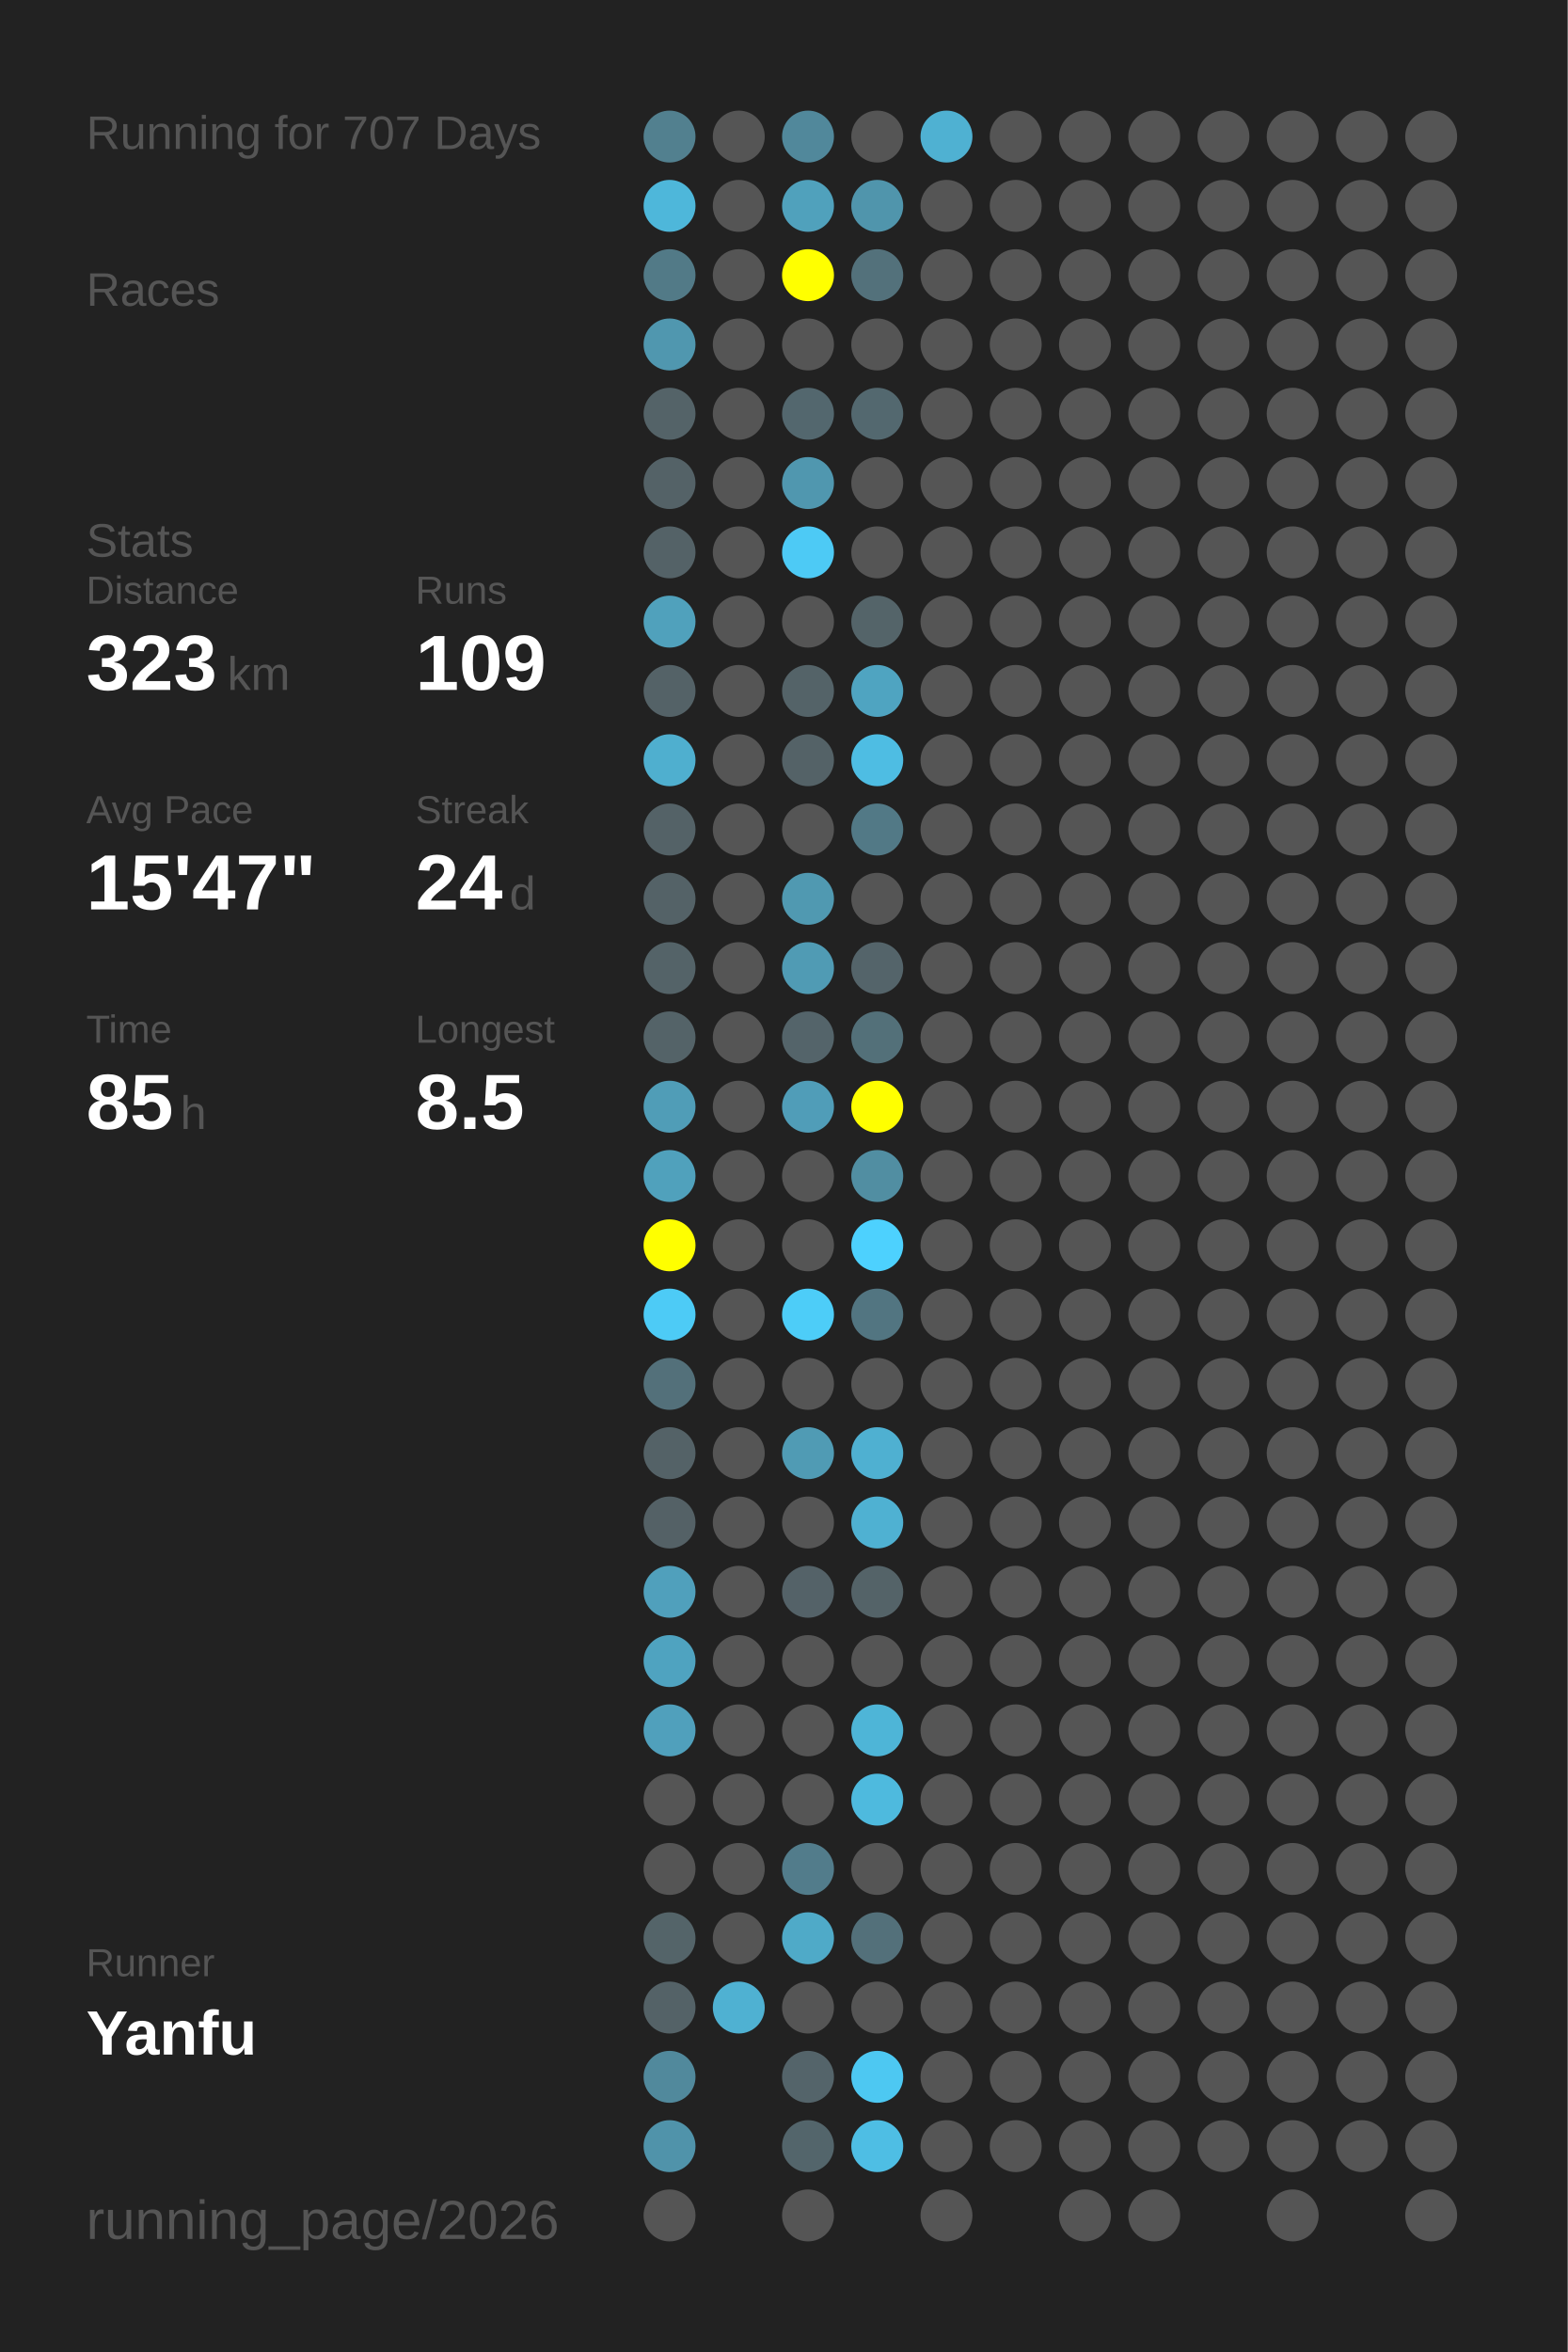
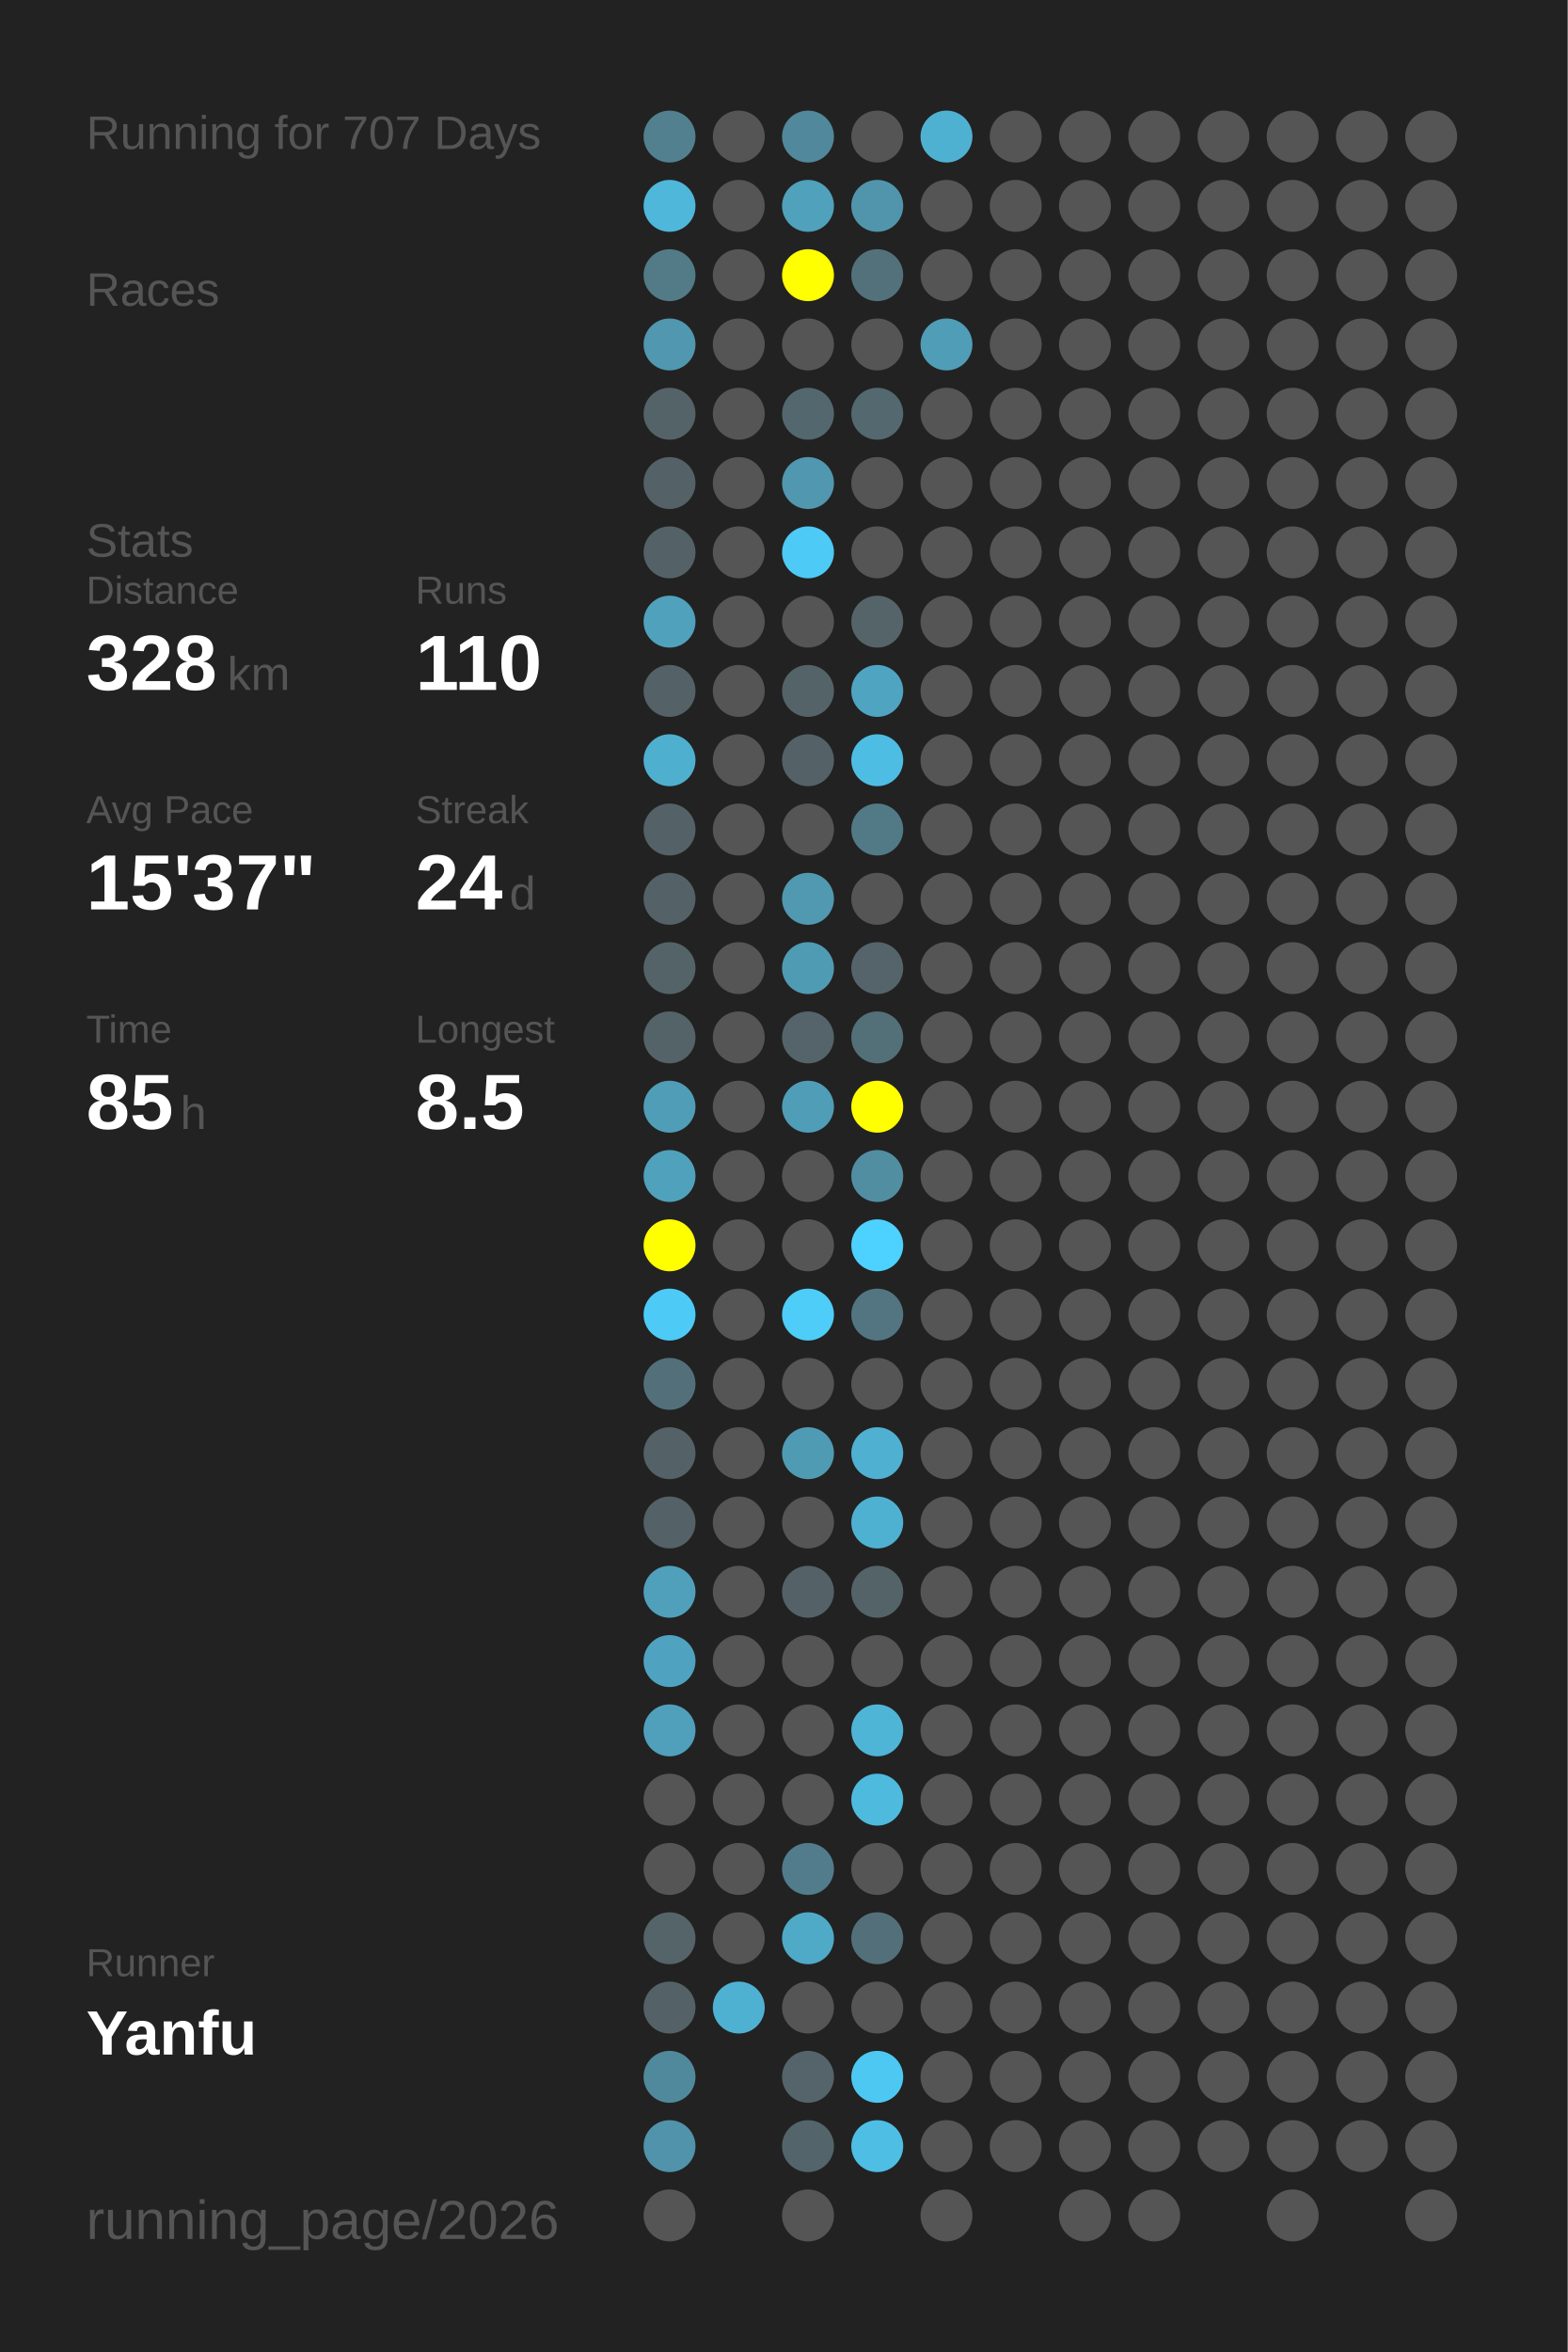
<svg xmlns="http://www.w3.org/2000/svg" baseProfile="full" height="300mm" version="1.1" viewBox="0,0,200,300" width="200mm">
  <defs />
  <rect fill="#222222" height="300" width="200" x="0" y="0" />
  <text fill="#555555" style="font-size:6px; font-family:Arial;" x="11" y="19">Running for 707 Days</text>
  <text fill="#555555" style="font-size:6px; font-family:Arial;" x="11" y="39">Races</text>
  <text fill="#555555" style="font-size:6px; font-family:Arial;" x="11" y="71">Stats</text>
  <text fill="#555555" style="font-size:5px; font-family:Arial;" x="11" y="77">Distance</text>
-   <text fill="#FFFFFF" style="font-size:10px; font-family:Arial; font-weight:bold;" x="11" y="88">323</text>
+   <text fill="#FFFFFF" style="font-size:10px; font-family:Arial; font-weight:bold;" x="11" y="88">328</text>
  <text fill="#555555" style="font-size:6px; font-family:Arial;" x="29" y="88">km</text>
  <text fill="#555555" style="font-size:5px; font-family:Arial;" x="53" y="77">Runs</text>
-   <text fill="#FFFFFF" style="font-size:10px; font-family:Arial; font-weight:bold;" x="53" y="88">109</text>
+   <text fill="#FFFFFF" style="font-size:10px; font-family:Arial; font-weight:bold;" x="53" y="88">110</text>
  <text fill="#555555" style="font-size:5px; font-family:Arial;" x="11" y="105">Avg Pace</text>
-   <text fill="#FFFFFF" style="font-size:10px; font-family:Arial; font-weight:bold;" x="11" y="116">15'47"</text>
+   <text fill="#FFFFFF" style="font-size:10px; font-family:Arial; font-weight:bold;" x="11" y="116">15'37"</text>
  <text fill="#555555" style="font-size:5px; font-family:Arial;" x="53" y="105">Streak</text>
  <text fill="#FFFFFF" style="font-size:10px; font-family:Arial; font-weight:bold;" x="53" y="116">24</text>
  <text fill="#555555" style="font-size:6px; font-family:Arial;" x="65" y="116">d</text>
  <text fill="#555555" style="font-size:5px; font-family:Arial;" x="11" y="133">Time</text>
  <text fill="#FFFFFF" style="font-size:10px; font-family:Arial; font-weight:bold;" x="11" y="144">85</text>
  <text fill="#555555" style="font-size:6px; font-family:Arial;" x="23" y="144">h</text>
  <text fill="#555555" style="font-size:5px; font-family:Arial;" x="53" y="133">Longest</text>
  <text fill="#FFFFFF" style="font-size:10px; font-family:Arial; font-weight:bold;" x="53" y="144">8.5</text>
  <text fill="#555555" style="font-size:5px; font-family:Arial;" x="11" y="252.065">Runner</text>
  <text fill="#FFFFFF" style="font-size:8px; font-family:Arial; font-weight:bold;" x="11" y="262.065">Yanfu</text>
  <text fill="#555555" style="font-size:7px; font-family:Arial;" x="11" y="285.581">running_page/2026</text>
  <circle cx="85.417" cy="17.419" fill="#52808f" r="3.312" />
  <circle cx="85.417" cy="26.258" fill="#4eb7da" r="3.312" />
  <circle cx="85.417" cy="35.097" fill="#527a87" r="3.312" />
  <circle cx="85.417" cy="43.935" fill="#5097af" r="3.312" />
  <circle cx="85.417" cy="52.774" fill="#546368" r="3.312" />
  <circle cx="85.417" cy="61.613" fill="#546267" r="3.312" />
  <circle cx="85.417" cy="70.452" fill="#546267" r="3.312" />
  <circle cx="85.417" cy="79.29" fill="#50a1bc" r="3.312" />
  <circle cx="85.417" cy="88.129" fill="#546267" r="3.312" />
  <circle cx="85.417" cy="96.968" fill="#4fafcf" r="3.312" />
  <circle cx="85.417" cy="105.806" fill="#546267" r="3.312" />
  <circle cx="85.417" cy="114.645" fill="#546267" r="3.312" />
  <circle cx="85.417" cy="123.484" fill="#546368" r="3.312" />
  <circle cx="85.417" cy="132.323" fill="#546368" r="3.312" />
  <circle cx="85.417" cy="141.161" fill="#509db7" r="3.312" />
  <circle cx="85.417" cy="150" fill="#50a1bc" r="3.312" />
  <circle cx="85.417" cy="158.839" fill="#FFFF00" r="3.312" />
  <circle cx="85.417" cy="167.677" fill="#4dcbf6" r="3.312" />
  <circle cx="85.417" cy="176.516" fill="#53707a" r="3.312" />
  <circle cx="85.417" cy="185.355" fill="#546267" r="3.312" />
  <circle cx="85.417" cy="194.194" fill="#546166" r="3.312" />
  <circle cx="85.417" cy="203.032" fill="#50a0bc" r="3.312" />
  <circle cx="85.417" cy="211.871" fill="#4fa3c0" r="3.312" />
  <circle cx="85.417" cy="220.71" fill="#50a0bc" r="3.312" />
  <circle cx="85.417" cy="229.548" fill="#555555" r="3.312" />
  <circle cx="85.417" cy="238.387" fill="#555555" r="3.312" />
  <circle cx="85.417" cy="247.226" fill="#546469" r="3.312" />
  <circle cx="85.417" cy="256.065" fill="#546267" r="3.312" />
  <circle cx="85.417" cy="264.903" fill="#51899c" r="3.312" />
  <circle cx="85.417" cy="273.742" fill="#5093aa" r="3.312" />
  <circle cx="85.417" cy="282.581" fill="#555555" r="3.312" />
  <circle cx="94.25" cy="17.419" fill="#555555" r="3.312" />
  <circle cx="94.25" cy="26.258" fill="#555555" r="3.312" />
  <circle cx="94.25" cy="35.097" fill="#555555" r="3.312" />
  <circle cx="94.25" cy="43.935" fill="#555555" r="3.312" />
  <circle cx="94.25" cy="52.774" fill="#555555" r="3.312" />
  <circle cx="94.25" cy="61.613" fill="#555555" r="3.312" />
  <circle cx="94.25" cy="70.452" fill="#555555" r="3.312" />
  <circle cx="94.25" cy="79.29" fill="#555555" r="3.312" />
  <circle cx="94.25" cy="88.129" fill="#555555" r="3.312" />
  <circle cx="94.25" cy="96.968" fill="#555555" r="3.312" />
  <circle cx="94.25" cy="105.806" fill="#555555" r="3.312" />
  <circle cx="94.25" cy="114.645" fill="#555555" r="3.312" />
  <circle cx="94.25" cy="123.484" fill="#555555" r="3.312" />
  <circle cx="94.25" cy="132.323" fill="#555555" r="3.312" />
  <circle cx="94.25" cy="141.161" fill="#555555" r="3.312" />
  <circle cx="94.25" cy="150" fill="#555555" r="3.312" />
  <circle cx="94.25" cy="158.839" fill="#555555" r="3.312" />
  <circle cx="94.25" cy="167.677" fill="#555555" r="3.312" />
  <circle cx="94.25" cy="176.516" fill="#555555" r="3.312" />
  <circle cx="94.25" cy="185.355" fill="#555555" r="3.312" />
  <circle cx="94.25" cy="194.194" fill="#555555" r="3.312" />
  <circle cx="94.25" cy="203.032" fill="#555555" r="3.312" />
  <circle cx="94.25" cy="211.871" fill="#555555" r="3.312" />
  <circle cx="94.25" cy="220.71" fill="#555555" r="3.312" />
  <circle cx="94.25" cy="229.548" fill="#555555" r="3.312" />
  <circle cx="94.25" cy="238.387" fill="#555555" r="3.312" />
  <circle cx="94.25" cy="247.226" fill="#555555" r="3.312" />
  <circle cx="94.25" cy="256.065" fill="#4fb1d2" r="3.312" />
  <circle cx="103.083" cy="17.419" fill="#51889b" r="3.312" />
  <circle cx="103.083" cy="26.258" fill="#50a1bc" r="3.312" />
  <circle cx="103.083" cy="35.097" fill="#FFFF00" r="3.312" />
  <circle cx="103.083" cy="43.935" fill="#555555" r="3.312" />
  <circle cx="103.083" cy="52.774" fill="#53676e" r="3.312" />
  <circle cx="103.083" cy="61.613" fill="#5097af" r="3.312" />
  <circle cx="103.083" cy="70.452" fill="#4dcaf5" r="3.312" />
  <circle cx="103.083" cy="79.29" fill="#555555" r="3.312" />
  <circle cx="103.083" cy="88.129" fill="#546368" r="3.312" />
  <circle cx="103.083" cy="96.968" fill="#546267" r="3.312" />
  <circle cx="103.083" cy="105.806" fill="#555555" r="3.312" />
  <circle cx="103.083" cy="114.645" fill="#5099b1" r="3.312" />
  <circle cx="103.083" cy="123.484" fill="#509bb4" r="3.312" />
  <circle cx="103.083" cy="132.323" fill="#54646a" r="3.312" />
  <circle cx="103.083" cy="141.161" fill="#509db8" r="3.312" />
  <circle cx="103.083" cy="150" fill="#555555" r="3.312" />
  <circle cx="103.083" cy="158.839" fill="#555555" r="3.312" />
  <circle cx="103.083" cy="167.677" fill="#4dcdf8" r="3.312" />
  <circle cx="103.083" cy="176.516" fill="#555555" r="3.312" />
  <circle cx="103.083" cy="185.355" fill="#509bb4" r="3.312" />
  <circle cx="103.083" cy="194.194" fill="#555555" r="3.312" />
  <circle cx="103.083" cy="203.032" fill="#546268" r="3.312" />
  <circle cx="103.083" cy="211.871" fill="#555555" r="3.312" />
  <circle cx="103.083" cy="220.71" fill="#555555" r="3.312" />
  <circle cx="103.083" cy="229.548" fill="#555555" r="3.312" />
  <circle cx="103.083" cy="238.387" fill="#527c8b" r="3.312" />
  <circle cx="103.083" cy="247.226" fill="#4faac8" r="3.312" />
  <circle cx="103.083" cy="256.065" fill="#555555" r="3.312" />
  <circle cx="103.083" cy="264.903" fill="#54646a" r="3.312" />
  <circle cx="103.083" cy="273.742" fill="#53656b" r="3.312" />
  <circle cx="103.083" cy="282.581" fill="#555555" r="3.312" />
  <circle cx="111.917" cy="17.419" fill="#555555" r="3.312" />
  <circle cx="111.917" cy="26.258" fill="#5095ac" r="3.312" />
  <circle cx="111.917" cy="35.097" fill="#53717b" r="3.312" />
  <circle cx="111.917" cy="43.935" fill="#555555" r="3.312" />
  <circle cx="111.917" cy="52.774" fill="#53686f" r="3.312" />
  <circle cx="111.917" cy="61.613" fill="#555555" r="3.312" />
  <circle cx="111.917" cy="70.452" fill="#555555" r="3.312" />
  <circle cx="111.917" cy="79.29" fill="#546469" r="3.312" />
  <circle cx="111.917" cy="88.129" fill="#4fa4c1" r="3.312" />
  <circle cx="111.917" cy="96.968" fill="#4ebde3" r="3.312" />
  <circle cx="111.917" cy="105.806" fill="#527986" r="3.312" />
  <circle cx="111.917" cy="114.645" fill="#555555" r="3.312" />
  <circle cx="111.917" cy="123.484" fill="#54646a" r="3.312" />
  <circle cx="111.917" cy="132.323" fill="#537079" r="3.312" />
  <circle cx="111.917" cy="141.161" fill="#FFFF00" r="3.312" />
  <circle cx="111.917" cy="150" fill="#518ea2" r="3.312" />
  <circle cx="111.917" cy="158.839" fill="#4dd1fe" r="3.312" />
  <circle cx="111.917" cy="167.677" fill="#527581" r="3.312" />
  <circle cx="111.917" cy="176.516" fill="#555555" r="3.312" />
  <circle cx="111.917" cy="185.355" fill="#4fb0d1" r="3.312" />
  <circle cx="111.917" cy="194.194" fill="#4fb1d2" r="3.312" />
  <circle cx="111.917" cy="203.032" fill="#546368" r="3.312" />
  <circle cx="111.917" cy="211.871" fill="#555555" r="3.312" />
  <circle cx="111.917" cy="220.71" fill="#4eb5d7" r="3.312" />
  <circle cx="111.917" cy="229.548" fill="#4ebade" r="3.312" />
  <circle cx="111.917" cy="238.387" fill="#555555" r="3.312" />
  <circle cx="111.917" cy="247.226" fill="#53707a" r="3.312" />
  <circle cx="111.917" cy="256.065" fill="#555555" r="3.312" />
  <circle cx="111.917" cy="264.903" fill="#4dc8f2" r="3.312" />
  <circle cx="111.917" cy="273.742" fill="#4ebee4" r="3.312" />
  <circle cx="120.75" cy="17.419" fill="#4fb1d2" r="3.312" />
  <circle cx="120.75" cy="26.258" fill="#555555" r="3.312" />
  <circle cx="120.75" cy="35.097" fill="#555555" r="3.312" />
-   <circle cx="120.75" cy="43.935" fill="#555555" r="3.312" />
+   <circle cx="120.75" cy="43.935" fill="#509db7" r="3.312" />
  <circle cx="120.75" cy="52.774" fill="#555555" r="3.312" />
  <circle cx="120.75" cy="61.613" fill="#555555" r="3.312" />
  <circle cx="120.75" cy="70.452" fill="#555555" r="3.312" />
  <circle cx="120.75" cy="79.29" fill="#555555" r="3.312" />
  <circle cx="120.75" cy="88.129" fill="#555555" r="3.312" />
  <circle cx="120.75" cy="96.968" fill="#555555" r="3.312" />
  <circle cx="120.75" cy="105.806" fill="#555555" r="3.312" />
  <circle cx="120.75" cy="114.645" fill="#555555" r="3.312" />
  <circle cx="120.75" cy="123.484" fill="#555555" r="3.312" />
  <circle cx="120.75" cy="132.323" fill="#555555" r="3.312" />
  <circle cx="120.75" cy="141.161" fill="#555555" r="3.312" />
  <circle cx="120.75" cy="150" fill="#555555" r="3.312" />
  <circle cx="120.75" cy="158.839" fill="#555555" r="3.312" />
  <circle cx="120.75" cy="167.677" fill="#555555" r="3.312" />
  <circle cx="120.75" cy="176.516" fill="#555555" r="3.312" />
  <circle cx="120.75" cy="185.355" fill="#555555" r="3.312" />
  <circle cx="120.75" cy="194.194" fill="#555555" r="3.312" />
  <circle cx="120.75" cy="203.032" fill="#555555" r="3.312" />
  <circle cx="120.75" cy="211.871" fill="#555555" r="3.312" />
  <circle cx="120.75" cy="220.71" fill="#555555" r="3.312" />
  <circle cx="120.75" cy="229.548" fill="#555555" r="3.312" />
  <circle cx="120.75" cy="238.387" fill="#555555" r="3.312" />
  <circle cx="120.75" cy="247.226" fill="#555555" r="3.312" />
  <circle cx="120.75" cy="256.065" fill="#555555" r="3.312" />
  <circle cx="120.75" cy="264.903" fill="#555555" r="3.312" />
  <circle cx="120.75" cy="273.742" fill="#555555" r="3.312" />
  <circle cx="120.75" cy="282.581" fill="#555555" r="3.312" />
  <circle cx="129.583" cy="17.419" fill="#555555" r="3.312" />
  <circle cx="129.583" cy="26.258" fill="#555555" r="3.312" />
  <circle cx="129.583" cy="35.097" fill="#555555" r="3.312" />
  <circle cx="129.583" cy="43.935" fill="#555555" r="3.312" />
  <circle cx="129.583" cy="52.774" fill="#555555" r="3.312" />
  <circle cx="129.583" cy="61.613" fill="#555555" r="3.312" />
  <circle cx="129.583" cy="70.452" fill="#555555" r="3.312" />
  <circle cx="129.583" cy="79.29" fill="#555555" r="3.312" />
  <circle cx="129.583" cy="88.129" fill="#555555" r="3.312" />
  <circle cx="129.583" cy="96.968" fill="#555555" r="3.312" />
  <circle cx="129.583" cy="105.806" fill="#555555" r="3.312" />
  <circle cx="129.583" cy="114.645" fill="#555555" r="3.312" />
  <circle cx="129.583" cy="123.484" fill="#555555" r="3.312" />
  <circle cx="129.583" cy="132.323" fill="#555555" r="3.312" />
  <circle cx="129.583" cy="141.161" fill="#555555" r="3.312" />
  <circle cx="129.583" cy="150" fill="#555555" r="3.312" />
  <circle cx="129.583" cy="158.839" fill="#555555" r="3.312" />
  <circle cx="129.583" cy="167.677" fill="#555555" r="3.312" />
  <circle cx="129.583" cy="176.516" fill="#555555" r="3.312" />
  <circle cx="129.583" cy="185.355" fill="#555555" r="3.312" />
  <circle cx="129.583" cy="194.194" fill="#555555" r="3.312" />
  <circle cx="129.583" cy="203.032" fill="#555555" r="3.312" />
  <circle cx="129.583" cy="211.871" fill="#555555" r="3.312" />
  <circle cx="129.583" cy="220.71" fill="#555555" r="3.312" />
  <circle cx="129.583" cy="229.548" fill="#555555" r="3.312" />
  <circle cx="129.583" cy="238.387" fill="#555555" r="3.312" />
  <circle cx="129.583" cy="247.226" fill="#555555" r="3.312" />
  <circle cx="129.583" cy="256.065" fill="#555555" r="3.312" />
  <circle cx="129.583" cy="264.903" fill="#555555" r="3.312" />
  <circle cx="129.583" cy="273.742" fill="#555555" r="3.312" />
  <circle cx="138.417" cy="17.419" fill="#555555" r="3.312" />
  <circle cx="138.417" cy="26.258" fill="#555555" r="3.312" />
  <circle cx="138.417" cy="35.097" fill="#555555" r="3.312" />
  <circle cx="138.417" cy="43.935" fill="#555555" r="3.312" />
  <circle cx="138.417" cy="52.774" fill="#555555" r="3.312" />
  <circle cx="138.417" cy="61.613" fill="#555555" r="3.312" />
  <circle cx="138.417" cy="70.452" fill="#555555" r="3.312" />
  <circle cx="138.417" cy="79.29" fill="#555555" r="3.312" />
  <circle cx="138.417" cy="88.129" fill="#555555" r="3.312" />
  <circle cx="138.417" cy="96.968" fill="#555555" r="3.312" />
  <circle cx="138.417" cy="105.806" fill="#555555" r="3.312" />
  <circle cx="138.417" cy="114.645" fill="#555555" r="3.312" />
  <circle cx="138.417" cy="123.484" fill="#555555" r="3.312" />
  <circle cx="138.417" cy="132.323" fill="#555555" r="3.312" />
  <circle cx="138.417" cy="141.161" fill="#555555" r="3.312" />
  <circle cx="138.417" cy="150" fill="#555555" r="3.312" />
  <circle cx="138.417" cy="158.839" fill="#555555" r="3.312" />
  <circle cx="138.417" cy="167.677" fill="#555555" r="3.312" />
  <circle cx="138.417" cy="176.516" fill="#555555" r="3.312" />
  <circle cx="138.417" cy="185.355" fill="#555555" r="3.312" />
  <circle cx="138.417" cy="194.194" fill="#555555" r="3.312" />
  <circle cx="138.417" cy="203.032" fill="#555555" r="3.312" />
  <circle cx="138.417" cy="211.871" fill="#555555" r="3.312" />
  <circle cx="138.417" cy="220.71" fill="#555555" r="3.312" />
  <circle cx="138.417" cy="229.548" fill="#555555" r="3.312" />
  <circle cx="138.417" cy="238.387" fill="#555555" r="3.312" />
  <circle cx="138.417" cy="247.226" fill="#555555" r="3.312" />
  <circle cx="138.417" cy="256.065" fill="#555555" r="3.312" />
  <circle cx="138.417" cy="264.903" fill="#555555" r="3.312" />
  <circle cx="138.417" cy="273.742" fill="#555555" r="3.312" />
  <circle cx="138.417" cy="282.581" fill="#555555" r="3.312" />
  <circle cx="147.25" cy="17.419" fill="#555555" r="3.312" />
  <circle cx="147.25" cy="26.258" fill="#555555" r="3.312" />
  <circle cx="147.25" cy="35.097" fill="#555555" r="3.312" />
  <circle cx="147.25" cy="43.935" fill="#555555" r="3.312" />
  <circle cx="147.25" cy="52.774" fill="#555555" r="3.312" />
  <circle cx="147.25" cy="61.613" fill="#555555" r="3.312" />
  <circle cx="147.25" cy="70.452" fill="#555555" r="3.312" />
  <circle cx="147.25" cy="79.29" fill="#555555" r="3.312" />
  <circle cx="147.25" cy="88.129" fill="#555555" r="3.312" />
  <circle cx="147.25" cy="96.968" fill="#555555" r="3.312" />
  <circle cx="147.25" cy="105.806" fill="#555555" r="3.312" />
  <circle cx="147.25" cy="114.645" fill="#555555" r="3.312" />
  <circle cx="147.25" cy="123.484" fill="#555555" r="3.312" />
  <circle cx="147.25" cy="132.323" fill="#555555" r="3.312" />
  <circle cx="147.25" cy="141.161" fill="#555555" r="3.312" />
  <circle cx="147.25" cy="150" fill="#555555" r="3.312" />
  <circle cx="147.25" cy="158.839" fill="#555555" r="3.312" />
  <circle cx="147.25" cy="167.677" fill="#555555" r="3.312" />
  <circle cx="147.25" cy="176.516" fill="#555555" r="3.312" />
  <circle cx="147.25" cy="185.355" fill="#555555" r="3.312" />
  <circle cx="147.25" cy="194.194" fill="#555555" r="3.312" />
  <circle cx="147.25" cy="203.032" fill="#555555" r="3.312" />
  <circle cx="147.25" cy="211.871" fill="#555555" r="3.312" />
  <circle cx="147.25" cy="220.71" fill="#555555" r="3.312" />
  <circle cx="147.25" cy="229.548" fill="#555555" r="3.312" />
  <circle cx="147.25" cy="238.387" fill="#555555" r="3.312" />
  <circle cx="147.25" cy="247.226" fill="#555555" r="3.312" />
  <circle cx="147.25" cy="256.065" fill="#555555" r="3.312" />
  <circle cx="147.25" cy="264.903" fill="#555555" r="3.312" />
  <circle cx="147.25" cy="273.742" fill="#555555" r="3.312" />
  <circle cx="147.25" cy="282.581" fill="#555555" r="3.312" />
  <circle cx="156.083" cy="17.419" fill="#555555" r="3.312" />
  <circle cx="156.083" cy="26.258" fill="#555555" r="3.312" />
  <circle cx="156.083" cy="35.097" fill="#555555" r="3.312" />
  <circle cx="156.083" cy="43.935" fill="#555555" r="3.312" />
  <circle cx="156.083" cy="52.774" fill="#555555" r="3.312" />
  <circle cx="156.083" cy="61.613" fill="#555555" r="3.312" />
  <circle cx="156.083" cy="70.452" fill="#555555" r="3.312" />
  <circle cx="156.083" cy="79.29" fill="#555555" r="3.312" />
  <circle cx="156.083" cy="88.129" fill="#555555" r="3.312" />
  <circle cx="156.083" cy="96.968" fill="#555555" r="3.312" />
  <circle cx="156.083" cy="105.806" fill="#555555" r="3.312" />
  <circle cx="156.083" cy="114.645" fill="#555555" r="3.312" />
  <circle cx="156.083" cy="123.484" fill="#555555" r="3.312" />
  <circle cx="156.083" cy="132.323" fill="#555555" r="3.312" />
  <circle cx="156.083" cy="141.161" fill="#555555" r="3.312" />
  <circle cx="156.083" cy="150" fill="#555555" r="3.312" />
  <circle cx="156.083" cy="158.839" fill="#555555" r="3.312" />
  <circle cx="156.083" cy="167.677" fill="#555555" r="3.312" />
  <circle cx="156.083" cy="176.516" fill="#555555" r="3.312" />
  <circle cx="156.083" cy="185.355" fill="#555555" r="3.312" />
  <circle cx="156.083" cy="194.194" fill="#555555" r="3.312" />
  <circle cx="156.083" cy="203.032" fill="#555555" r="3.312" />
  <circle cx="156.083" cy="211.871" fill="#555555" r="3.312" />
  <circle cx="156.083" cy="220.71" fill="#555555" r="3.312" />
  <circle cx="156.083" cy="229.548" fill="#555555" r="3.312" />
  <circle cx="156.083" cy="238.387" fill="#555555" r="3.312" />
  <circle cx="156.083" cy="247.226" fill="#555555" r="3.312" />
  <circle cx="156.083" cy="256.065" fill="#555555" r="3.312" />
  <circle cx="156.083" cy="264.903" fill="#555555" r="3.312" />
  <circle cx="156.083" cy="273.742" fill="#555555" r="3.312" />
  <circle cx="164.917" cy="17.419" fill="#555555" r="3.312" />
  <circle cx="164.917" cy="26.258" fill="#555555" r="3.312" />
  <circle cx="164.917" cy="35.097" fill="#555555" r="3.312" />
  <circle cx="164.917" cy="43.935" fill="#555555" r="3.312" />
  <circle cx="164.917" cy="52.774" fill="#555555" r="3.312" />
  <circle cx="164.917" cy="61.613" fill="#555555" r="3.312" />
  <circle cx="164.917" cy="70.452" fill="#555555" r="3.312" />
  <circle cx="164.917" cy="79.29" fill="#555555" r="3.312" />
  <circle cx="164.917" cy="88.129" fill="#555555" r="3.312" />
  <circle cx="164.917" cy="96.968" fill="#555555" r="3.312" />
  <circle cx="164.917" cy="105.806" fill="#555555" r="3.312" />
  <circle cx="164.917" cy="114.645" fill="#555555" r="3.312" />
  <circle cx="164.917" cy="123.484" fill="#555555" r="3.312" />
  <circle cx="164.917" cy="132.323" fill="#555555" r="3.312" />
  <circle cx="164.917" cy="141.161" fill="#555555" r="3.312" />
  <circle cx="164.917" cy="150" fill="#555555" r="3.312" />
  <circle cx="164.917" cy="158.839" fill="#555555" r="3.312" />
  <circle cx="164.917" cy="167.677" fill="#555555" r="3.312" />
  <circle cx="164.917" cy="176.516" fill="#555555" r="3.312" />
  <circle cx="164.917" cy="185.355" fill="#555555" r="3.312" />
  <circle cx="164.917" cy="194.194" fill="#555555" r="3.312" />
  <circle cx="164.917" cy="203.032" fill="#555555" r="3.312" />
  <circle cx="164.917" cy="211.871" fill="#555555" r="3.312" />
  <circle cx="164.917" cy="220.71" fill="#555555" r="3.312" />
  <circle cx="164.917" cy="229.548" fill="#555555" r="3.312" />
  <circle cx="164.917" cy="238.387" fill="#555555" r="3.312" />
  <circle cx="164.917" cy="247.226" fill="#555555" r="3.312" />
  <circle cx="164.917" cy="256.065" fill="#555555" r="3.312" />
  <circle cx="164.917" cy="264.903" fill="#555555" r="3.312" />
  <circle cx="164.917" cy="273.742" fill="#555555" r="3.312" />
  <circle cx="164.917" cy="282.581" fill="#555555" r="3.312" />
  <circle cx="173.75" cy="17.419" fill="#555555" r="3.312" />
  <circle cx="173.75" cy="26.258" fill="#555555" r="3.312" />
  <circle cx="173.75" cy="35.097" fill="#555555" r="3.312" />
  <circle cx="173.75" cy="43.935" fill="#555555" r="3.312" />
  <circle cx="173.75" cy="52.774" fill="#555555" r="3.312" />
  <circle cx="173.75" cy="61.613" fill="#555555" r="3.312" />
  <circle cx="173.75" cy="70.452" fill="#555555" r="3.312" />
  <circle cx="173.75" cy="79.29" fill="#555555" r="3.312" />
  <circle cx="173.75" cy="88.129" fill="#555555" r="3.312" />
  <circle cx="173.75" cy="96.968" fill="#555555" r="3.312" />
  <circle cx="173.75" cy="105.806" fill="#555555" r="3.312" />
  <circle cx="173.75" cy="114.645" fill="#555555" r="3.312" />
  <circle cx="173.75" cy="123.484" fill="#555555" r="3.312" />
  <circle cx="173.75" cy="132.323" fill="#555555" r="3.312" />
  <circle cx="173.75" cy="141.161" fill="#555555" r="3.312" />
  <circle cx="173.75" cy="150" fill="#555555" r="3.312" />
  <circle cx="173.75" cy="158.839" fill="#555555" r="3.312" />
  <circle cx="173.75" cy="167.677" fill="#555555" r="3.312" />
  <circle cx="173.75" cy="176.516" fill="#555555" r="3.312" />
  <circle cx="173.75" cy="185.355" fill="#555555" r="3.312" />
  <circle cx="173.75" cy="194.194" fill="#555555" r="3.312" />
  <circle cx="173.75" cy="203.032" fill="#555555" r="3.312" />
  <circle cx="173.75" cy="211.871" fill="#555555" r="3.312" />
  <circle cx="173.75" cy="220.71" fill="#555555" r="3.312" />
  <circle cx="173.75" cy="229.548" fill="#555555" r="3.312" />
  <circle cx="173.75" cy="238.387" fill="#555555" r="3.312" />
  <circle cx="173.75" cy="247.226" fill="#555555" r="3.312" />
  <circle cx="173.75" cy="256.065" fill="#555555" r="3.312" />
  <circle cx="173.75" cy="264.903" fill="#555555" r="3.312" />
  <circle cx="173.75" cy="273.742" fill="#555555" r="3.312" />
  <circle cx="182.583" cy="17.419" fill="#555555" r="3.312" />
  <circle cx="182.583" cy="26.258" fill="#555555" r="3.312" />
  <circle cx="182.583" cy="35.097" fill="#555555" r="3.312" />
  <circle cx="182.583" cy="43.935" fill="#555555" r="3.312" />
  <circle cx="182.583" cy="52.774" fill="#555555" r="3.312" />
  <circle cx="182.583" cy="61.613" fill="#555555" r="3.312" />
  <circle cx="182.583" cy="70.452" fill="#555555" r="3.312" />
  <circle cx="182.583" cy="79.29" fill="#555555" r="3.312" />
  <circle cx="182.583" cy="88.129" fill="#555555" r="3.312" />
  <circle cx="182.583" cy="96.968" fill="#555555" r="3.312" />
  <circle cx="182.583" cy="105.806" fill="#555555" r="3.312" />
  <circle cx="182.583" cy="114.645" fill="#555555" r="3.312" />
  <circle cx="182.583" cy="123.484" fill="#555555" r="3.312" />
  <circle cx="182.583" cy="132.323" fill="#555555" r="3.312" />
  <circle cx="182.583" cy="141.161" fill="#555555" r="3.312" />
  <circle cx="182.583" cy="150" fill="#555555" r="3.312" />
  <circle cx="182.583" cy="158.839" fill="#555555" r="3.312" />
  <circle cx="182.583" cy="167.677" fill="#555555" r="3.312" />
  <circle cx="182.583" cy="176.516" fill="#555555" r="3.312" />
  <circle cx="182.583" cy="185.355" fill="#555555" r="3.312" />
  <circle cx="182.583" cy="194.194" fill="#555555" r="3.312" />
  <circle cx="182.583" cy="203.032" fill="#555555" r="3.312" />
  <circle cx="182.583" cy="211.871" fill="#555555" r="3.312" />
  <circle cx="182.583" cy="220.71" fill="#555555" r="3.312" />
  <circle cx="182.583" cy="229.548" fill="#555555" r="3.312" />
  <circle cx="182.583" cy="238.387" fill="#555555" r="3.312" />
  <circle cx="182.583" cy="247.226" fill="#555555" r="3.312" />
  <circle cx="182.583" cy="256.065" fill="#555555" r="3.312" />
  <circle cx="182.583" cy="264.903" fill="#555555" r="3.312" />
  <circle cx="182.583" cy="273.742" fill="#555555" r="3.312" />
  <circle cx="182.583" cy="282.581" fill="#555555" r="3.312" />
</svg>
